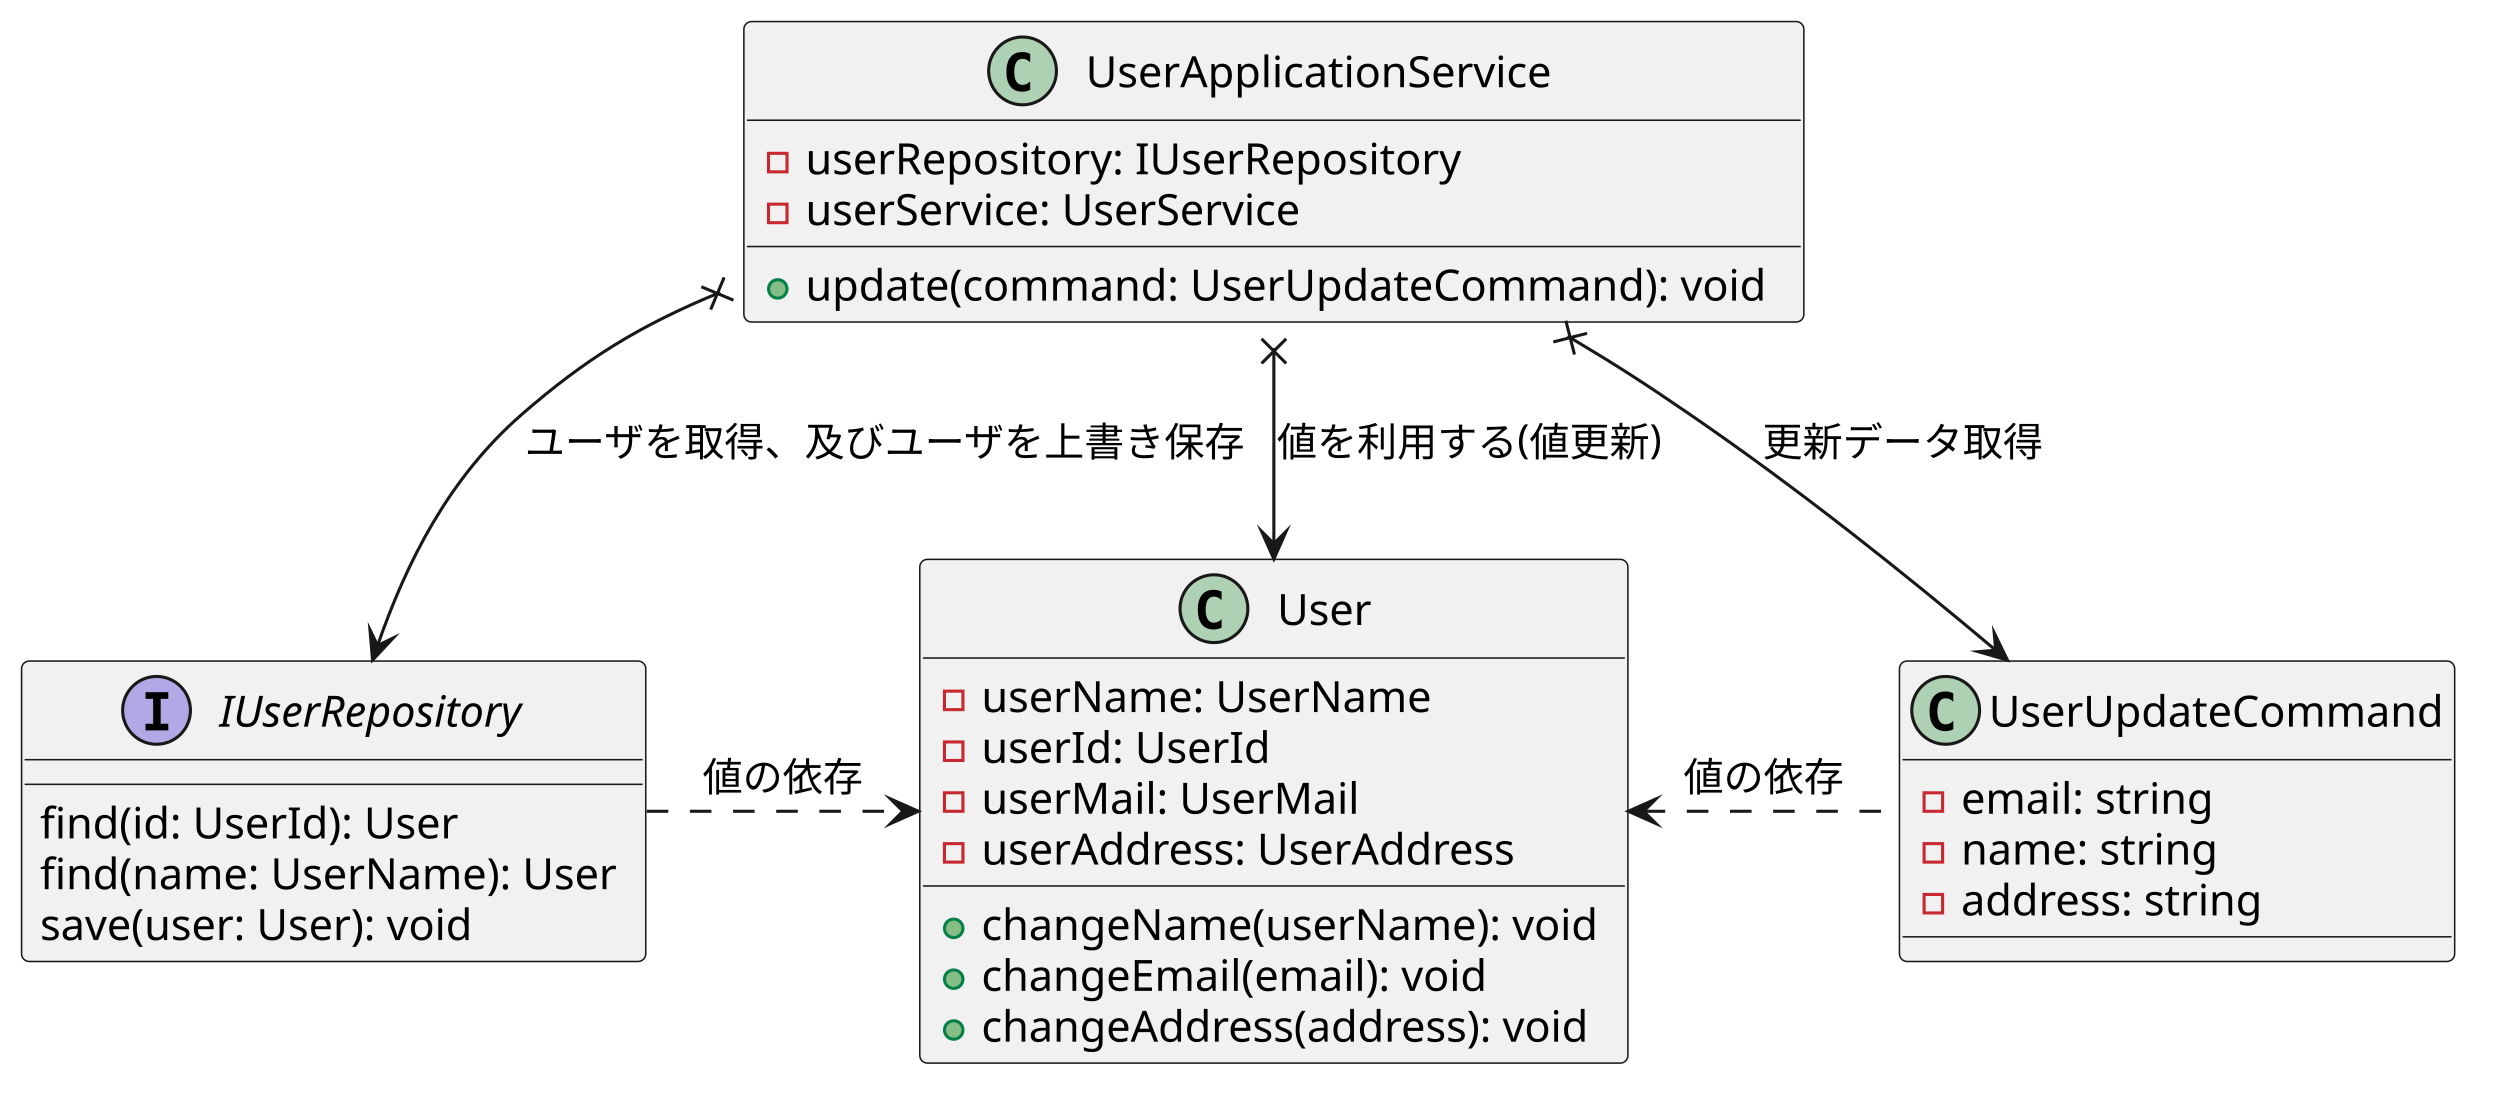
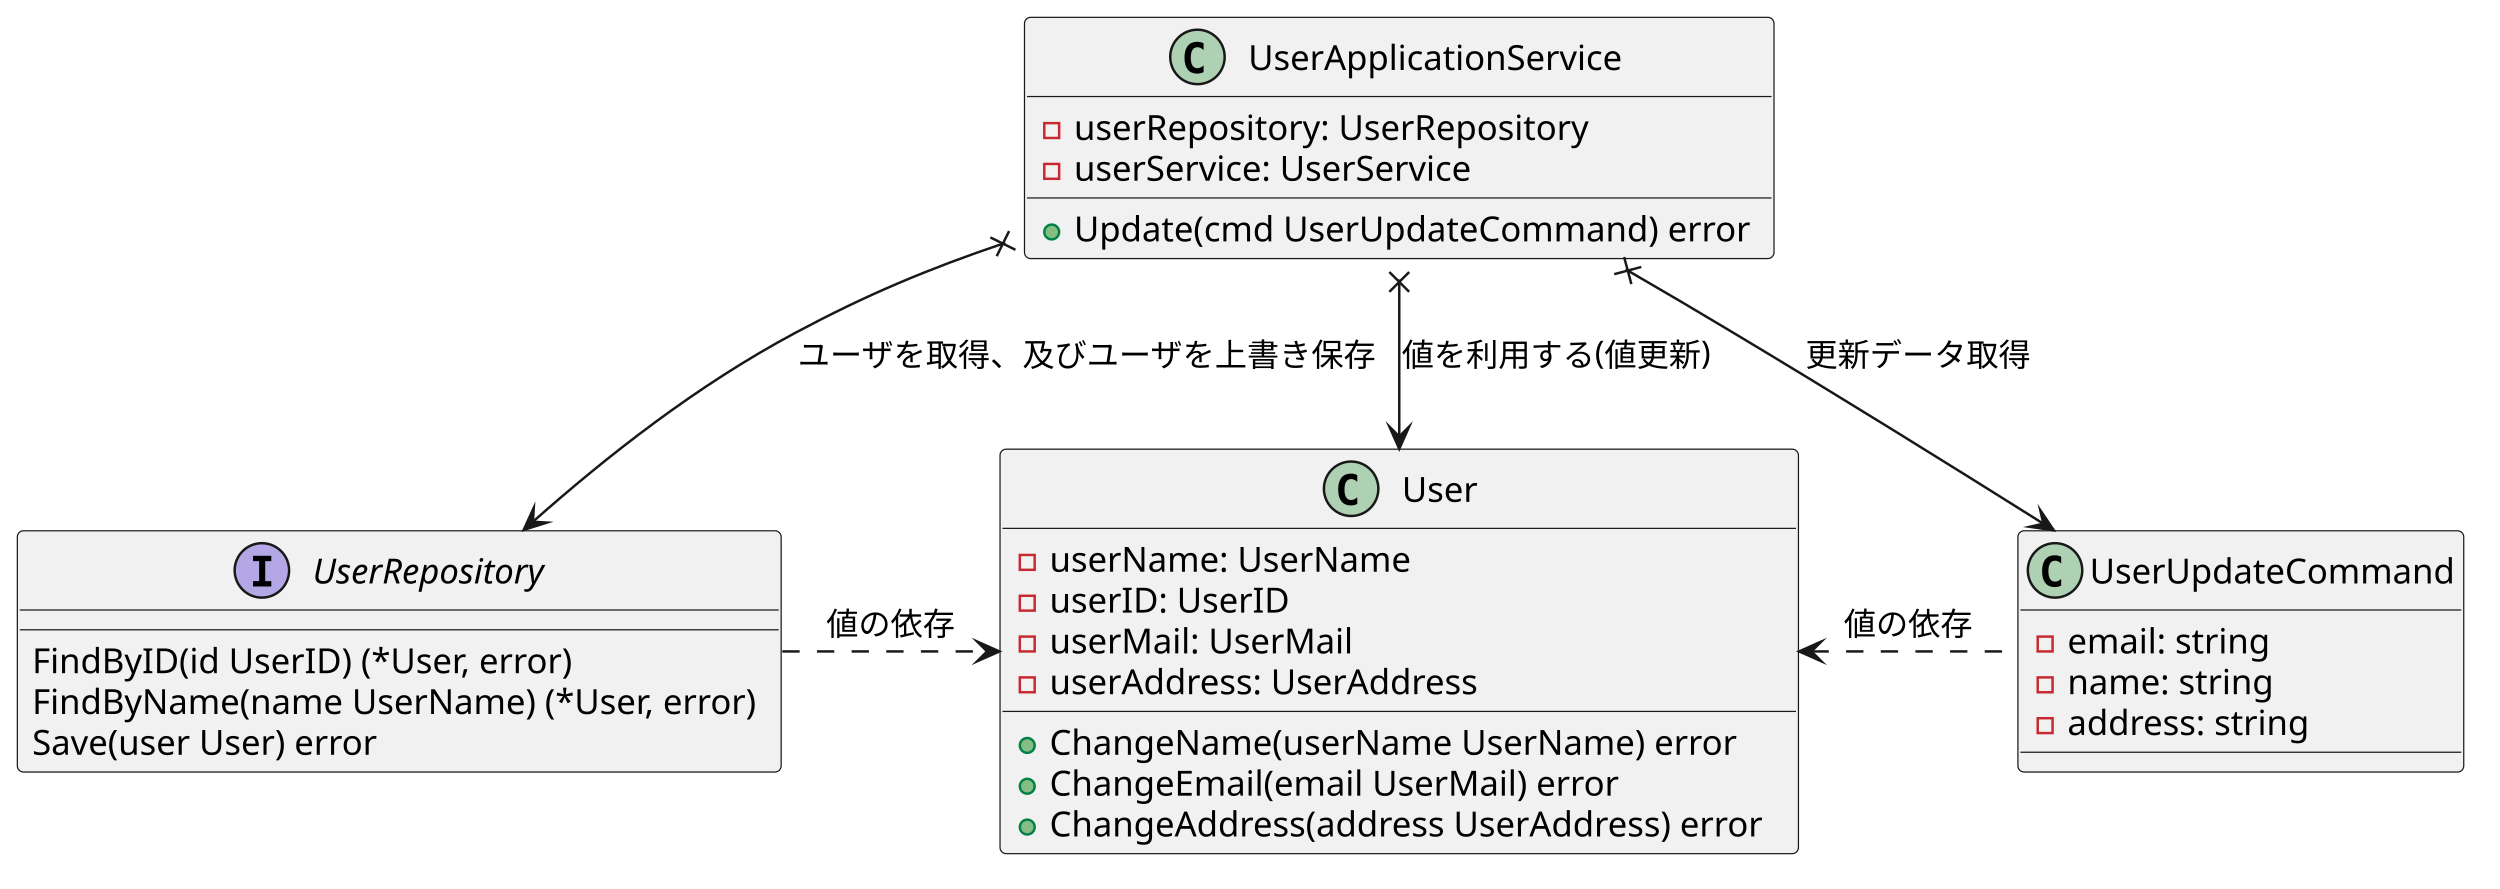
- <svg xmlns="http://www.w3.org/2000/svg" version="1.1" data-diagram-type="CLASS" style="width:811px;height:359px;background:#FFFFFF;" width="811px" height="359px" viewBox="0 0 811 359" zoomAndPan="magnify" preserveAspectRatio="none" contentStyleType="text/css">
+ <svg xmlns="http://www.w3.org/2000/svg" version="1.1" data-diagram-type="CLASS" style="width:1010px;height:359px;background:#FFFFFF;" width="1010px" height="359px" viewBox="0 0 1010 359" zoomAndPan="magnify" preserveAspectRatio="none" contentStyleType="text/css">
  <defs />
  <g font-family="sans-serif" lengthAdjust="spacing">
    <g class="entity" data-qualified-name="UserApplicationService" id="ent0001" data-source-line="1">
-       <rect x="241.31" y="7" width="343.864" height="97.465" fill="#F1F1F1" style="stroke:#181818;stroke-width:0.5;" rx="2.5" ry="2.5" />
-       <ellipse cx="331.719" cy="23" rx="11" ry="11" fill="#ADD1B2" style="stroke:#181818;stroke-width:1;" />
-       <path d="M334.192,29.143 Q333.611,29.442 332.972,29.591 Q332.332,29.741 331.627,29.741 Q329.12,29.741 327.8,28.089 Q326.48,26.437 326.48,23.316 Q326.48,20.187 327.8,18.535 Q329.12,16.883 331.627,16.883 Q332.332,16.883 332.98,17.032 Q333.627,17.182 334.192,17.48 L334.192,20.203 Q333.561,19.622 332.967,19.352 Q332.374,19.083 331.743,19.083 Q330.398,19.083 329.714,20.149 Q329.029,21.216 329.029,23.316 Q329.029,25.408 329.714,26.474 Q330.398,27.541 331.743,27.541 Q332.374,27.541 332.967,27.271 Q333.561,27.001 334.192,26.42 Z " fill="#000" />
-       <text x="352.219" y="28.291" fill="#000" font-size="14" textLength="154.547">UserApplicationService</text>
-       <line x1="242.31" y1="39" x2="584.174" y2="39" style="stroke:#181818;stroke-width:0.5;" />
+       <rect x="413.89" y="7" width="302.808" height="97.465" fill="#F1F1F1" style="stroke:#181818;stroke-width:0.5;" rx="2.5" ry="2.5" />
+       <ellipse cx="483.77" cy="23" rx="11" ry="11" fill="#ADD1B2" style="stroke:#181818;stroke-width:1;" />
+       <path d="M486.244,29.143 Q485.662,29.442 485.023,29.591 Q484.384,29.741 483.679,29.741 Q481.172,29.741 479.852,28.089 Q478.532,26.437 478.532,23.316 Q478.532,20.187 479.852,18.535 Q481.172,16.883 483.679,16.883 Q484.384,16.883 485.032,17.032 Q485.679,17.182 486.244,17.48 L486.244,20.203 Q485.613,19.622 485.019,19.352 Q484.426,19.083 483.795,19.083 Q482.45,19.083 481.765,20.149 Q481.08,21.216 481.08,23.316 Q481.08,25.408 481.765,26.474 Q482.45,27.541 483.795,27.541 Q484.426,27.541 485.019,27.271 Q485.613,27.001 486.244,26.42 Z " fill="#000" />
+       <text x="504.27" y="28.291" fill="#000" font-size="14" textLength="154.547">UserApplicationService</text>
+       <line x1="414.89" y1="39" x2="715.698" y2="39" style="stroke:#181818;stroke-width:0.5;" />
      <g data-visibility-modifier="PRIVATE_FIELD">
-         <rect x="249.31" y="49.744" width="6" height="6" fill="none" style="stroke:#C82930;stroke-width:1;" />
+         <rect x="421.89" y="49.744" width="6" height="6" fill="none" style="stroke:#C82930;stroke-width:1;" />
      </g>
-       <text x="261.31" y="56.535" fill="#000" font-size="14" textLength="216.863">userRepository: IUserRepository</text>
+       <text x="433.89" y="56.535" fill="#000" font-size="14" textLength="212.83">userRepository: UserRepository</text>
      <g data-visibility-modifier="PRIVATE_FIELD">
-         <rect x="249.31" y="66.232" width="6" height="6" fill="none" style="stroke:#C82930;stroke-width:1;" />
+         <rect x="421.89" y="66.232" width="6" height="6" fill="none" style="stroke:#C82930;stroke-width:1;" />
      </g>
-       <text x="261.31" y="73.023" fill="#000" font-size="14" textLength="163.242">userService: UserService</text>
-       <line x1="242.31" y1="79.977" x2="584.174" y2="79.977" style="stroke:#181818;stroke-width:0.5;" />
+       <text x="433.89" y="73.023" fill="#000" font-size="14" textLength="163.242">userService: UserService</text>
+       <line x1="414.89" y1="79.977" x2="715.698" y2="79.977" style="stroke:#181818;stroke-width:0.5;" />
      <g data-visibility-modifier="PUBLIC_METHOD">
-         <ellipse cx="252.31" cy="93.721" rx="3" ry="3" fill="#84BE84" style="stroke:#038048;stroke-width:1;" />
+         <ellipse cx="424.89" cy="93.721" rx="3" ry="3" fill="#84BE84" style="stroke:#038048;stroke-width:1;" />
      </g>
-       <text x="261.31" y="97.512" fill="#000" font-size="14" textLength="317.864">update(command: UserUpdateCommand): void</text>
+       <text x="433.89" y="97.512" fill="#000" font-size="14" textLength="276.808">Update(cmd UserUpdateCommand) error</text>
    </g>
    <g class="entity" data-qualified-name="UserUpdateCommand" id="ent0002" data-source-line="1">
-       <rect x="616.18" y="214.44" width="180.114" height="97.465" fill="#F1F1F1" style="stroke:#181818;stroke-width:0.5;" rx="2.5" ry="2.5" />
-       <ellipse cx="631.18" cy="230.44" rx="11" ry="11" fill="#ADD1B2" style="stroke:#181818;stroke-width:1;" />
-       <path d="M633.653,236.583 Q633.072,236.882 632.433,237.031 Q631.794,237.181 631.088,237.181 Q628.581,237.181 627.262,235.529 Q625.942,233.877 625.942,230.756 Q625.942,227.627 627.262,225.975 Q628.581,224.323 631.088,224.323 Q631.794,224.323 632.441,224.472 Q633.089,224.622 633.653,224.92 L633.653,227.643 Q633.022,227.062 632.429,226.792 Q631.835,226.523 631.204,226.523 Q629.86,226.523 629.175,227.589 Q628.49,228.656 628.49,230.756 Q628.49,232.848 629.175,233.914 Q629.86,234.981 631.204,234.981 Q631.835,234.981 632.429,234.711 Q633.022,234.441 633.653,233.86 Z " fill="#000" />
-       <text x="645.18" y="235.731" fill="#000" font-size="14" textLength="148.114">UserUpdateCommand</text>
-       <line x1="617.18" y1="246.44" x2="795.294" y2="246.44" style="stroke:#181818;stroke-width:0.5;" />
+       <rect x="815.24" y="214.44" width="180.114" height="97.465" fill="#F1F1F1" style="stroke:#181818;stroke-width:0.5;" rx="2.5" ry="2.5" />
+       <ellipse cx="830.24" cy="230.44" rx="11" ry="11" fill="#ADD1B2" style="stroke:#181818;stroke-width:1;" />
+       <path d="M832.713,236.583 Q832.132,236.882 831.493,237.031 Q830.854,237.181 830.148,237.181 Q827.641,237.181 826.322,235.529 Q825.002,233.877 825.002,230.756 Q825.002,227.627 826.322,225.975 Q827.641,224.323 830.148,224.323 Q830.854,224.323 831.501,224.472 Q832.149,224.622 832.713,224.92 L832.713,227.643 Q832.082,227.062 831.489,226.792 Q830.895,226.523 830.264,226.523 Q828.92,226.523 828.235,227.589 Q827.55,228.656 827.55,230.756 Q827.55,232.848 828.235,233.914 Q828.92,234.981 830.264,234.981 Q830.895,234.981 831.489,234.711 Q832.082,234.441 832.713,233.86 Z " fill="#000" />
+       <text x="844.24" y="235.731" fill="#000" font-size="14" textLength="148.114">UserUpdateCommand</text>
+       <line x1="816.24" y1="246.44" x2="994.354" y2="246.44" style="stroke:#181818;stroke-width:0.5;" />
      <g data-visibility-modifier="PRIVATE_FIELD">
-         <rect x="624.18" y="257.184" width="6" height="6" fill="none" style="stroke:#C82930;stroke-width:1;" />
+         <rect x="823.24" y="257.184" width="6" height="6" fill="none" style="stroke:#C82930;stroke-width:1;" />
      </g>
-       <text x="636.18" y="263.975" fill="#000" font-size="14" textLength="85.121">email: string</text>
+       <text x="835.24" y="263.975" fill="#000" font-size="14" textLength="85.121">email: string</text>
      <g data-visibility-modifier="PRIVATE_FIELD">
-         <rect x="624.18" y="273.672" width="6" height="6" fill="none" style="stroke:#C82930;stroke-width:1;" />
+         <rect x="823.24" y="273.672" width="6" height="6" fill="none" style="stroke:#C82930;stroke-width:1;" />
      </g>
-       <text x="636.18" y="280.463" fill="#000" font-size="14" textLength="85.716">name: string</text>
+       <text x="835.24" y="280.463" fill="#000" font-size="14" textLength="85.716">name: string</text>
      <g data-visibility-modifier="PRIVATE_FIELD">
-         <rect x="624.18" y="290.161" width="6" height="6" fill="none" style="stroke:#C82930;stroke-width:1;" />
+         <rect x="823.24" y="290.161" width="6" height="6" fill="none" style="stroke:#C82930;stroke-width:1;" />
      </g>
-       <text x="636.18" y="296.952" fill="#000" font-size="14" textLength="101.582">address: string</text>
-       <line x1="617.18" y1="303.905" x2="795.294" y2="303.905" style="stroke:#181818;stroke-width:0.5;" />
+       <text x="835.24" y="296.952" fill="#000" font-size="14" textLength="101.582">address: string</text>
+       <line x1="816.24" y1="303.905" x2="994.354" y2="303.905" style="stroke:#181818;stroke-width:0.5;" />
    </g>
    <g class="entity" data-qualified-name="User" id="ent0004" data-source-line="2">
-       <rect x="298.38" y="181.46" width="229.718" height="163.418" fill="#F1F1F1" style="stroke:#181818;stroke-width:0.5;" rx="2.5" ry="2.5" />
-       <ellipse cx="393.806" cy="197.46" rx="11" ry="11" fill="#ADD1B2" style="stroke:#181818;stroke-width:1;" />
-       <path d="M396.279,203.603 Q395.698,203.902 395.059,204.051 Q394.42,204.201 393.714,204.201 Q391.208,204.201 389.888,202.549 Q388.568,200.897 388.568,197.776 Q388.568,194.647 389.888,192.995 Q391.208,191.343 393.714,191.343 Q394.42,191.343 395.068,191.492 Q395.715,191.642 396.279,191.94 L396.279,194.663 Q395.649,194.082 395.055,193.812 Q394.462,193.543 393.831,193.543 Q392.486,193.543 391.801,194.609 Q391.116,195.676 391.116,197.776 Q391.116,199.868 391.801,200.934 Q392.486,202.001 393.831,202.001 Q394.462,202.001 395.055,201.731 Q395.649,201.461 396.279,200.88 Z " fill="#000" />
-       <text x="414.306" y="202.751" fill="#000" font-size="14" textLength="30.365">User</text>
-       <line x1="299.38" y1="213.46" x2="527.098" y2="213.46" style="stroke:#181818;stroke-width:0.5;" />
+       <rect x="404.01" y="181.46" width="322.563" height="163.418" fill="#F1F1F1" style="stroke:#181818;stroke-width:0.5;" rx="2.5" ry="2.5" />
+       <ellipse cx="545.859" cy="197.46" rx="11" ry="11" fill="#ADD1B2" style="stroke:#181818;stroke-width:1;" />
+       <path d="M548.332,203.603 Q547.751,203.902 547.112,204.051 Q546.473,204.201 545.767,204.201 Q543.26,204.201 541.941,202.549 Q540.621,200.897 540.621,197.776 Q540.621,194.647 541.941,192.995 Q543.26,191.343 545.767,191.343 Q546.473,191.343 547.12,191.492 Q547.768,191.642 548.332,191.94 L548.332,194.663 Q547.701,194.082 547.108,193.812 Q546.514,193.543 545.884,193.543 Q544.539,193.543 543.854,194.609 Q543.169,195.676 543.169,197.776 Q543.169,199.868 543.854,200.934 Q544.539,202.001 545.884,202.001 Q546.514,202.001 547.108,201.731 Q547.701,201.461 548.332,200.88 Z " fill="#000" />
+       <text x="566.359" y="202.751" fill="#000" font-size="14" textLength="30.365">User</text>
+       <line x1="405.01" y1="213.46" x2="725.573" y2="213.46" style="stroke:#181818;stroke-width:0.5;" />
      <g data-visibility-modifier="PRIVATE_FIELD">
-         <rect x="306.38" y="224.204" width="6" height="6" fill="none" style="stroke:#C82930;stroke-width:1;" />
+         <rect x="412.01" y="224.204" width="6" height="6" fill="none" style="stroke:#C82930;stroke-width:1;" />
      </g>
-       <text x="318.38" y="230.995" fill="#000" font-size="14" textLength="146.467">userName: UserName</text>
+       <text x="424.01" y="230.995" fill="#000" font-size="14" textLength="146.467">userName: UserName</text>
      <g data-visibility-modifier="PRIVATE_FIELD">
-         <rect x="306.38" y="240.692" width="6" height="6" fill="none" style="stroke:#C82930;stroke-width:1;" />
+         <rect x="412.01" y="240.692" width="6" height="6" fill="none" style="stroke:#C82930;stroke-width:1;" />
      </g>
-       <text x="318.38" y="247.483" fill="#000" font-size="14" textLength="94.268">userId: UserId</text>
+       <text x="424.01" y="247.483" fill="#000" font-size="14" textLength="97.617">userID: UserID</text>
      <g data-visibility-modifier="PRIVATE_FIELD">
-         <rect x="306.38" y="257.181" width="6" height="6" fill="none" style="stroke:#C82930;stroke-width:1;" />
+         <rect x="412.01" y="257.181" width="6" height="6" fill="none" style="stroke:#C82930;stroke-width:1;" />
      </g>
-       <text x="318.38" y="263.972" fill="#000" font-size="14" textLength="124.346">userMail: UserMail</text>
+       <text x="424.01" y="263.972" fill="#000" font-size="14" textLength="124.346">userMail: UserMail</text>
      <g data-visibility-modifier="PRIVATE_FIELD">
-         <rect x="306.38" y="273.669" width="6" height="6" fill="none" style="stroke:#C82930;stroke-width:1;" />
+         <rect x="412.01" y="273.669" width="6" height="6" fill="none" style="stroke:#C82930;stroke-width:1;" />
      </g>
-       <text x="318.38" y="280.46" fill="#000" font-size="14" textLength="178.746">userAddress: UserAddress</text>
-       <line x1="299.38" y1="287.413" x2="527.098" y2="287.413" style="stroke:#181818;stroke-width:0.5;" />
+       <text x="424.01" y="280.46" fill="#000" font-size="14" textLength="178.746">userAddress: UserAddress</text>
+       <line x1="405.01" y1="287.413" x2="725.573" y2="287.413" style="stroke:#181818;stroke-width:0.5;" />
      <g data-visibility-modifier="PUBLIC_METHOD">
-         <ellipse cx="309.38" cy="301.157" rx="3" ry="3" fill="#84BE84" style="stroke:#038048;stroke-width:1;" />
+         <ellipse cx="415.01" cy="301.157" rx="3" ry="3" fill="#84BE84" style="stroke:#038048;stroke-width:1;" />
      </g>
-       <text x="318.38" y="304.948" fill="#000" font-size="14" textLength="202.72">changeName(userName): void</text>
+       <text x="424.01" y="304.948" fill="#000" font-size="14" textLength="279.426">ChangeName(userName UserName) error</text>
      <g data-visibility-modifier="PUBLIC_METHOD">
-         <ellipse cx="309.38" cy="317.646" rx="3" ry="3" fill="#84BE84" style="stroke:#038048;stroke-width:1;" />
+         <ellipse cx="415.01" cy="317.646" rx="3" ry="3" fill="#84BE84" style="stroke:#038048;stroke-width:1;" />
      </g>
-       <text x="318.38" y="321.437" fill="#000" font-size="14" textLength="168.656">changeEmail(email): void</text>
+       <text x="424.01" y="321.437" fill="#000" font-size="14" textLength="234.302">ChangeEmail(email UserMail) error</text>
      <g data-visibility-modifier="PUBLIC_METHOD">
-         <ellipse cx="309.38" cy="334.134" rx="3" ry="3" fill="#84BE84" style="stroke:#038048;stroke-width:1;" />
+         <ellipse cx="415.01" cy="334.134" rx="3" ry="3" fill="#84BE84" style="stroke:#038048;stroke-width:1;" />
      </g>
-       <text x="318.38" y="337.925" fill="#000" font-size="14" textLength="203.718">changeAddress(address): void</text>
+       <text x="424.01" y="337.925" fill="#000" font-size="14" textLength="296.563">ChangeAddress(address UserAddress) error</text>
    </g>
-     <g class="entity" data-qualified-name="IUserRepository" id="ent0006" data-source-line="3">
-       <rect x="7" y="214.44" width="202.483" height="97.465" fill="#F1F1F1" style="stroke:#181818;stroke-width:0.5;" rx="2.5" ry="2.5" />
-       <ellipse cx="50.782" cy="230.44" rx="11" ry="11" fill="#B4A7E5" style="stroke:#181818;stroke-width:1;" />
-       <path d="M47.209,226.705 L47.209,224.547 L54.589,224.547 L54.589,226.705 L52.123,226.705 L52.123,234.782 L54.589,234.782 L54.589,236.94 L47.209,236.94 L47.209,234.782 L49.675,234.782 L49.675,226.705 Z " fill="#000" />
-       <text x="71.177" y="235.731" fill="#000" font-size="14" textLength="106.524" font-style="italic">IUserRepository</text>
-       <line x1="8" y1="246.44" x2="208.483" y2="246.44" style="stroke:#181818;stroke-width:0.5;" />
-       <line x1="8" y1="254.44" x2="208.483" y2="254.44" style="stroke:#181818;stroke-width:0.5;" />
-       <text x="13" y="271.975" fill="#000" font-size="14" textLength="139.952">find(id: UserId): User</text>
-       <text x="13" y="288.463" fill="#000" font-size="14" textLength="190.483">find(name: UserName): User</text>
-       <text x="13" y="304.952" fill="#000" font-size="14" textLength="145.161">save(user: User): void</text>
+     <g class="entity" data-qualified-name="UserRepository" id="ent0006" data-source-line="3">
+       <rect x="7" y="214.44" width="308.591" height="97.465" fill="#F1F1F1" style="stroke:#181818;stroke-width:0.5;" rx="2.5" ry="2.5" />
+       <ellipse cx="105.8" cy="230.44" rx="11" ry="11" fill="#B4A7E5" style="stroke:#181818;stroke-width:1;" />
+       <path d="M102.228,226.705 L102.228,224.547 L109.607,224.547 L109.607,226.705 L107.142,226.705 L107.142,234.782 L109.607,234.782 L109.607,236.94 L102.228,236.94 L102.228,234.782 L104.693,234.782 L104.693,226.705 Z " fill="#000" />
+       <text x="126.3" y="235.731" fill="#000" font-size="14" textLength="102.491" font-style="italic">UserRepository</text>
+       <line x1="8" y1="246.44" x2="314.591" y2="246.44" style="stroke:#181818;stroke-width:0.5;" />
+       <line x1="8" y1="254.44" x2="314.591" y2="254.44" style="stroke:#181818;stroke-width:0.5;" />
+       <text x="13" y="271.975" fill="#000" font-size="14" textLength="223.31">FindByID(id UserID) (*User, error)</text>
+       <text x="13" y="288.463" fill="#000" font-size="14" textLength="296.591">FindByName(name UserName) (*User, error)</text>
+       <text x="13" y="304.952" fill="#000" font-size="14" textLength="141.586">Save(user User) error</text>
    </g>
    <g class="link" data-entity-1="ent0001" data-entity-2="ent0002" id="lnk3" data-source-line="1" data-link-type="dependency">
-       <path d="M508.501,109.021 C524.301,118.391 533.52,124.37 548.24,134.46 C583.87,158.9 617.755,185.97 647.395,210.92" style="stroke:#181818;stroke-width:1;" fill="none" id="UserApplicationService-UserUpdateCommand" codeLine="1" />
-       <path d="M503.88,110.931 L514.842,108.131 M507.961,104.05 L510.761,115.012" style="stroke:#181818;stroke-width:1;" fill="none" />
-       <polygon points="651.22,214.14,646.911,205.284,647.395,210.92,641.759,211.404,651.22,214.14" fill="#181818" style="stroke:#181818;stroke-width:1;stroke-linejoin:miter;stroke-miterlimit:10;" />
-       <text x="571.76" y="148.028" fill="#000" font-size="13" textLength="91">更新データ取得</text>
+       <path d="M656.744,108.807 C673.524,118.517 684.06,124.73 700.3,134.46 C743.46,160.32 786.967,187.339 825.507,211.569" style="stroke:#181818;stroke-width:1;" fill="none" id="UserApplicationService-UserUpdateCommand" codeLine="1" />
+       <path d="M652.144,110.766 L663.075,107.849 M656.151,103.842 L659.069,114.773" style="stroke:#181818;stroke-width:1;" fill="none" />
+       <polygon points="829.74,214.23,824.25,206.053,825.507,211.569,819.992,212.826,829.74,214.23" fill="#181818" style="stroke:#181818;stroke-width:1;stroke-linejoin:miter;stroke-miterlimit:10;" />
+       <text x="729.41" y="148.028" fill="#000" font-size="13" textLength="91">更新データ取得</text>
    </g>
    <g class="link" data-entity-1="ent0001" data-entity-2="ent0004" id="lnk5" data-source-line="2" data-link-type="dependency">
-       <path d="M413.24,112.9 C413.24,135.67 413.24,150.48 413.24,176.34" style="stroke:#181818;stroke-width:1;" fill="none" id="UserApplicationService-User" codeLine="2" />
-       <path d="M409.24,109.9 L417.24,117.9 M417.24,109.9 L409.24,117.9" style="stroke:#181818;stroke-width:1;" fill="none" />
-       <polygon points="413.24,181.34,417.24,172.34,413.24,176.34,409.24,172.34,413.24,181.34" fill="#181818" style="stroke:#181818;stroke-width:1;stroke-linejoin:miter;stroke-miterlimit:10;" />
-       <text x="414.24" y="148.028" fill="#000" font-size="13" textLength="125.455">値を利用する(値更新)</text>
+       <path d="M565.3,112.9 C565.3,135.67 565.3,150.48 565.3,176.34" style="stroke:#181818;stroke-width:1;" fill="none" id="UserApplicationService-User" codeLine="2" />
+       <path d="M561.3,109.9 L569.3,117.9 M569.3,109.9 L561.3,117.9" style="stroke:#181818;stroke-width:1;" fill="none" />
+       <polygon points="565.3,181.34,569.3,172.34,565.3,176.34,561.3,172.34,565.3,181.34" fill="#181818" style="stroke:#181818;stroke-width:1;stroke-linejoin:miter;stroke-miterlimit:10;" />
+       <text x="566.3" y="148.028" fill="#000" font-size="13" textLength="125.455">値を利用する(値更新)</text>
    </g>
    <g class="link" data-entity-1="ent0001" data-entity-2="ent0006" id="lnk7" data-source-line="3" data-link-type="dependency">
-       <path d="M233.649,94.827 C207.649,105.497 190.02,116.35 169.24,134.46 C145.44,155.21 131.799,182.576 122.489,209.406" style="stroke:#181818;stroke-width:1;" fill="none" id="UserApplicationService-IUserRepository" codeLine="3" />
-       <path d="M234.906,89.988 L230.542,100.426 M237.943,97.389 L227.505,93.025" style="stroke:#181818;stroke-width:1;" fill="none" />
-       <polygon points="120.85,214.13,127.579,206.939,122.489,209.406,120.021,204.316,120.85,214.13" fill="#181818" style="stroke:#181818;stroke-width:1;stroke-linejoin:miter;stroke-miterlimit:10;" />
-       <text x="170.24" y="148.028" fill="#000" font-size="13" textLength="234">ユーザを取得、及びユーザを上書き保存</text>
+       <path d="M406.122,98.103 C374.692,108.733 350.01,119.11 321.3,134.46 C281.33,155.83 245.234,184.275 215.304,210.775" style="stroke:#181818;stroke-width:1;" fill="none" id="UserApplicationService-UserRepository" codeLine="3" />
+       <path d="M407.682,93.353 L402.667,103.494 M410.245,100.931 L400.104,95.916" style="stroke:#181818;stroke-width:1;" fill="none" />
+       <polygon points="211.56,214.09,220.95,211.119,215.304,210.775,215.647,205.129,211.56,214.09" fill="#181818" style="stroke:#181818;stroke-width:1;stroke-linejoin:miter;stroke-miterlimit:10;" />
+       <text x="322.3" y="148.028" fill="#000" font-size="13" textLength="234">ユーザを取得、及びユーザを上書き保存</text>
    </g>
    <g class="link" data-entity-1="ent0006" data-entity-2="ent0004" id="lnk8" data-source-line="4" data-link-type="dependency">
-       <path d="M209.8,263.17 C238.05,263.17 263.93,263.17 292.9,263.17" style="stroke:#181818;stroke-width:1;stroke-dasharray:7,7;" fill="none" id="IUserRepository-to-User" codeLine="4" />
-       <polygon points="297.9,263.17,288.9,259.17,292.9,263.17,288.9,267.17,297.9,263.17" fill="#181818" style="stroke:#181818;stroke-width:1;stroke-linejoin:miter;stroke-miterlimit:10;" />
-       <text x="227.93" y="256.738" fill="#000" font-size="13" textLength="52">値の依存</text>
+       <path d="M316.05,263.17 C344.77,263.17 369.84,263.17 398.76,263.17" style="stroke:#181818;stroke-width:1;stroke-dasharray:7,7;" fill="none" id="UserRepository-to-User" codeLine="4" />
+       <polygon points="403.76,263.17,394.76,259.17,398.76,263.17,394.76,267.17,403.76,263.17" fill="#181818" style="stroke:#181818;stroke-width:1;stroke-linejoin:miter;stroke-miterlimit:10;" />
+       <text x="333.8" y="256.738" fill="#000" font-size="13" textLength="52">値の依存</text>
    </g>
    <g class="link" data-entity-1="ent0004" data-entity-2="ent0002" id="lnk9" data-source-line="5" data-link-type="dependency">
-       <path d="M533.2,263.17 C562.38,263.17 588.31,263.17 616.06,263.17" style="stroke:#181818;stroke-width:1;stroke-dasharray:7,7;" fill="none" id="User-backto-UserUpdateCommand" codeLine="5" />
-       <polygon points="528.2,263.17,537.2,267.17,533.2,263.17,537.2,259.17,528.2,263.17" fill="#181818" style="stroke:#181818;stroke-width:1;stroke-linejoin:miter;stroke-miterlimit:10;" />
-       <text x="546.14" y="256.738" fill="#000" font-size="13" textLength="52">値の依存</text>
+       <path d="M731.83,263.17 C762.16,263.17 787.85,263.17 815.02,263.17" style="stroke:#181818;stroke-width:1;stroke-dasharray:7,7;" fill="none" id="User-backto-UserUpdateCommand" codeLine="5" />
+       <polygon points="726.83,263.17,735.83,267.17,731.83,263.17,735.83,259.17,726.83,263.17" fill="#181818" style="stroke:#181818;stroke-width:1;stroke-linejoin:miter;stroke-miterlimit:10;" />
+       <text x="744.91" y="256.738" fill="#000" font-size="13" textLength="52">値の依存</text>
    </g>
  </g>
</svg>
